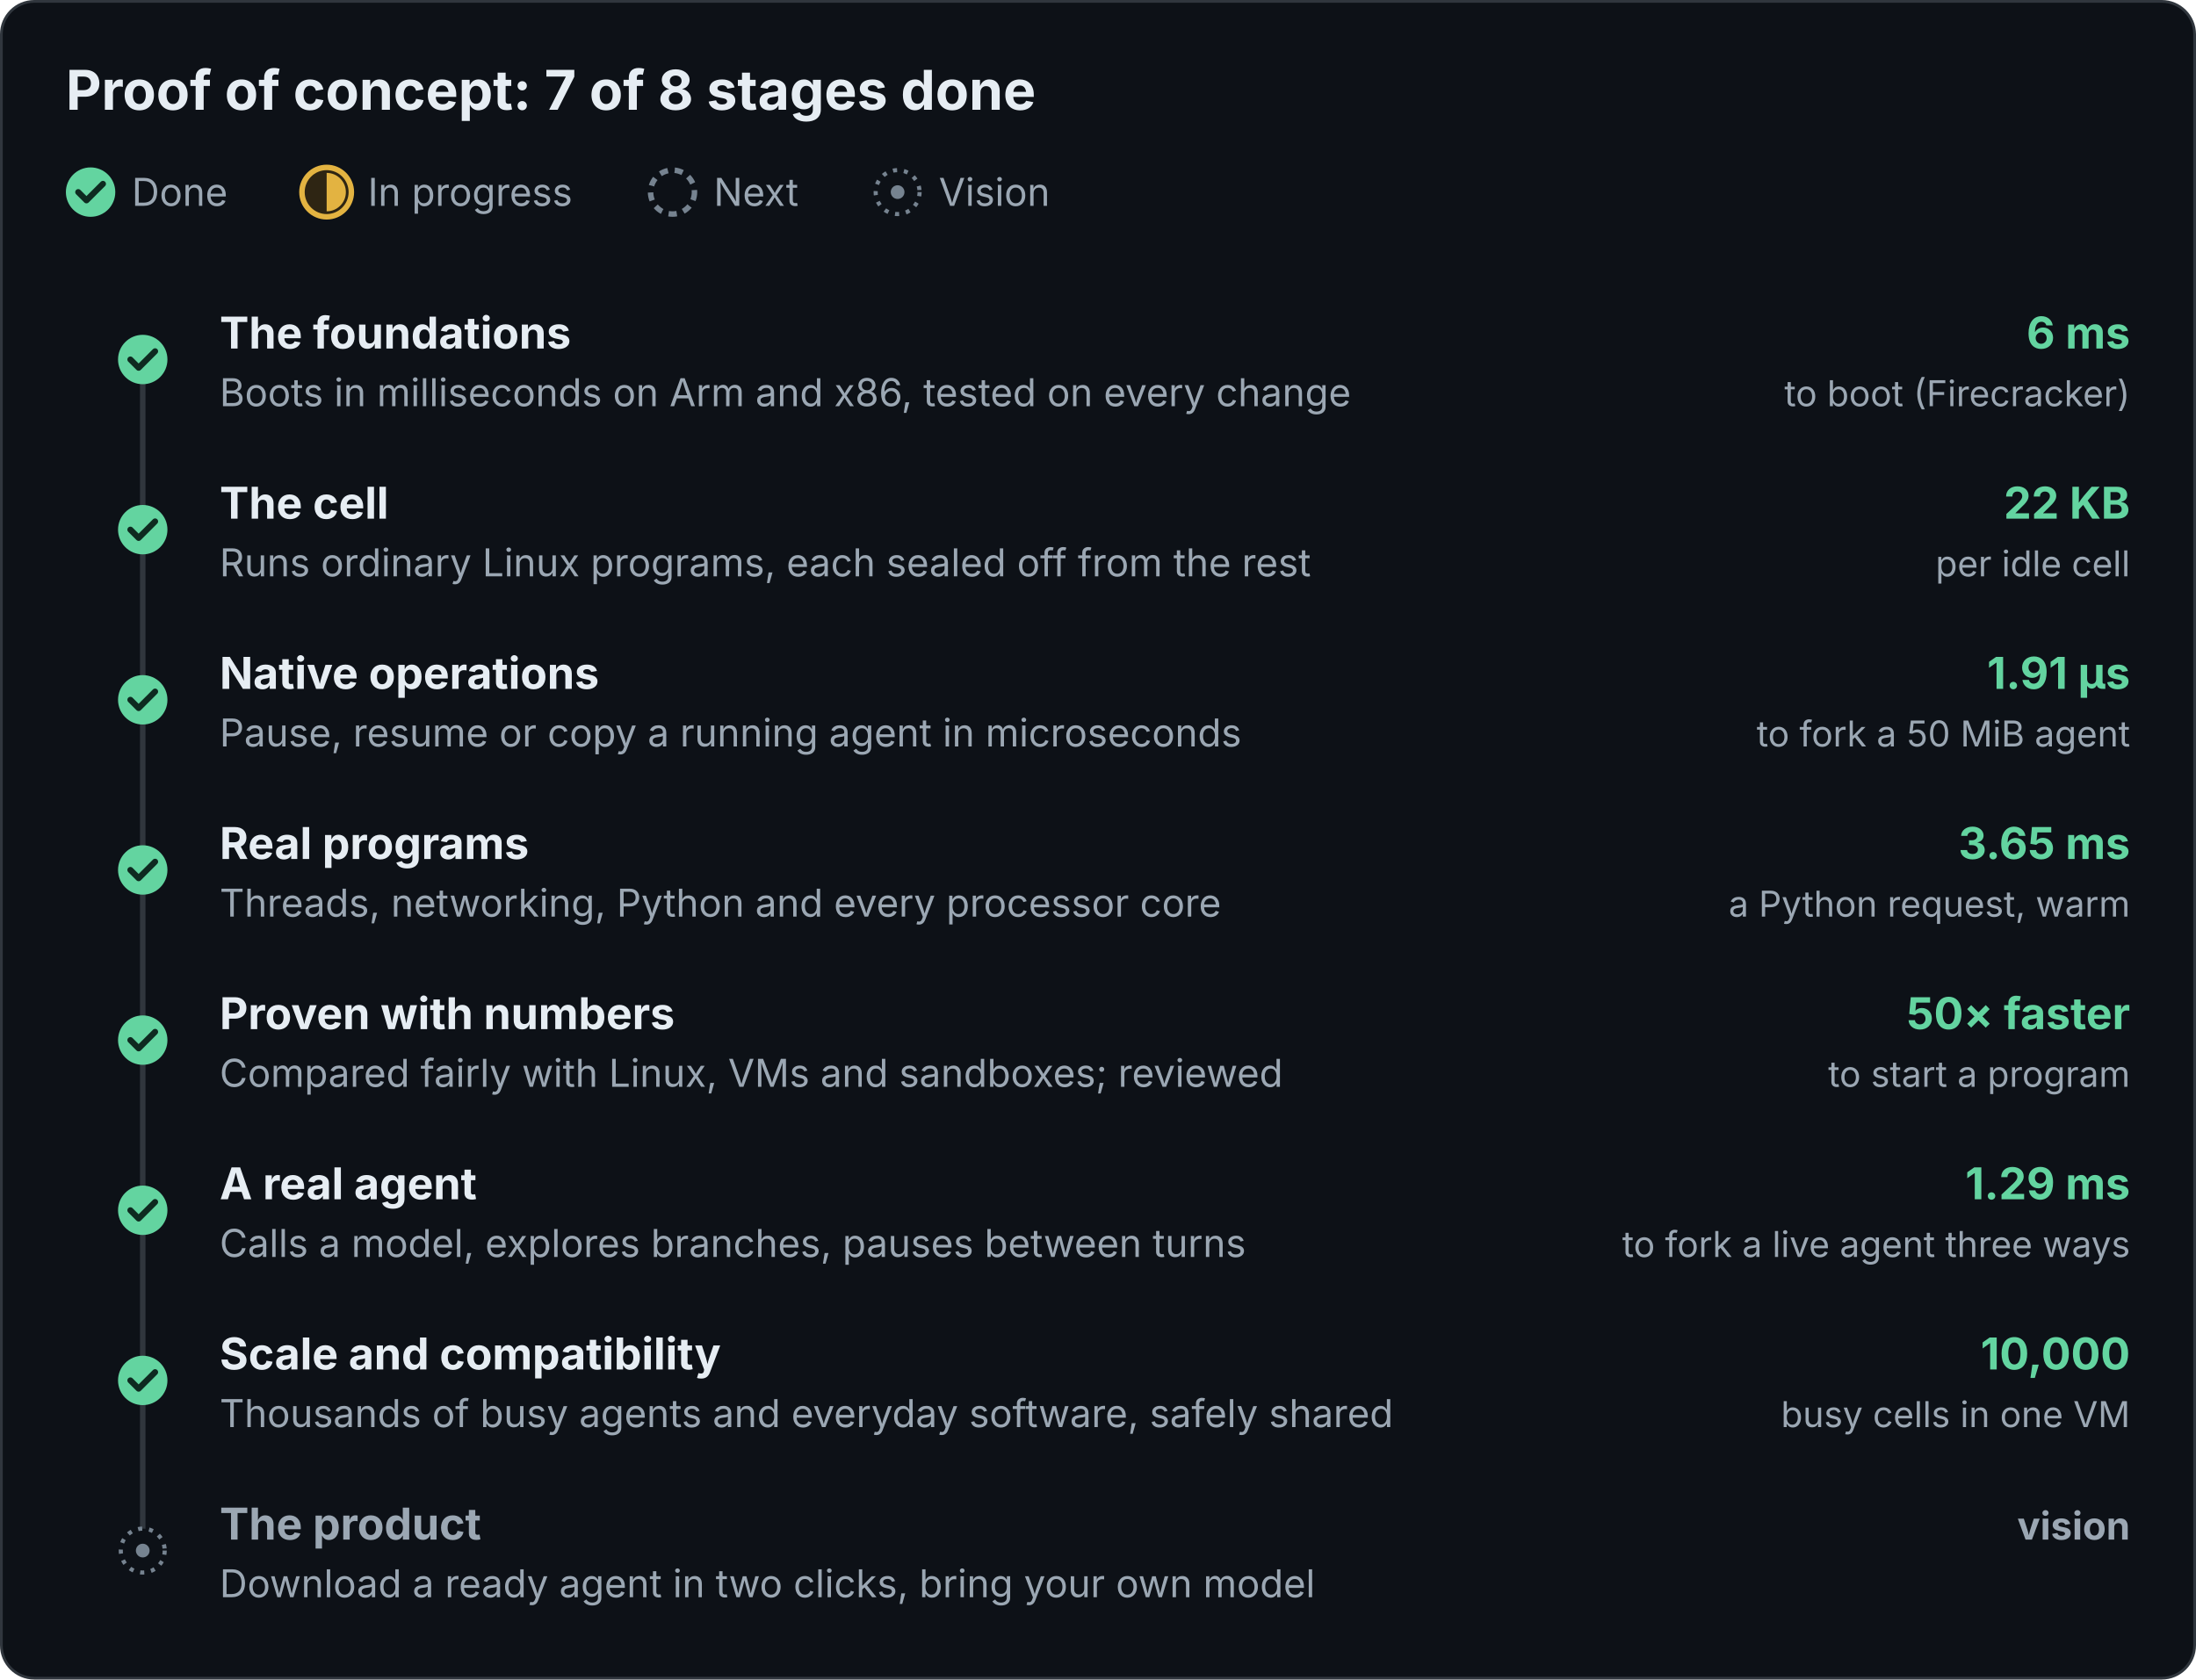
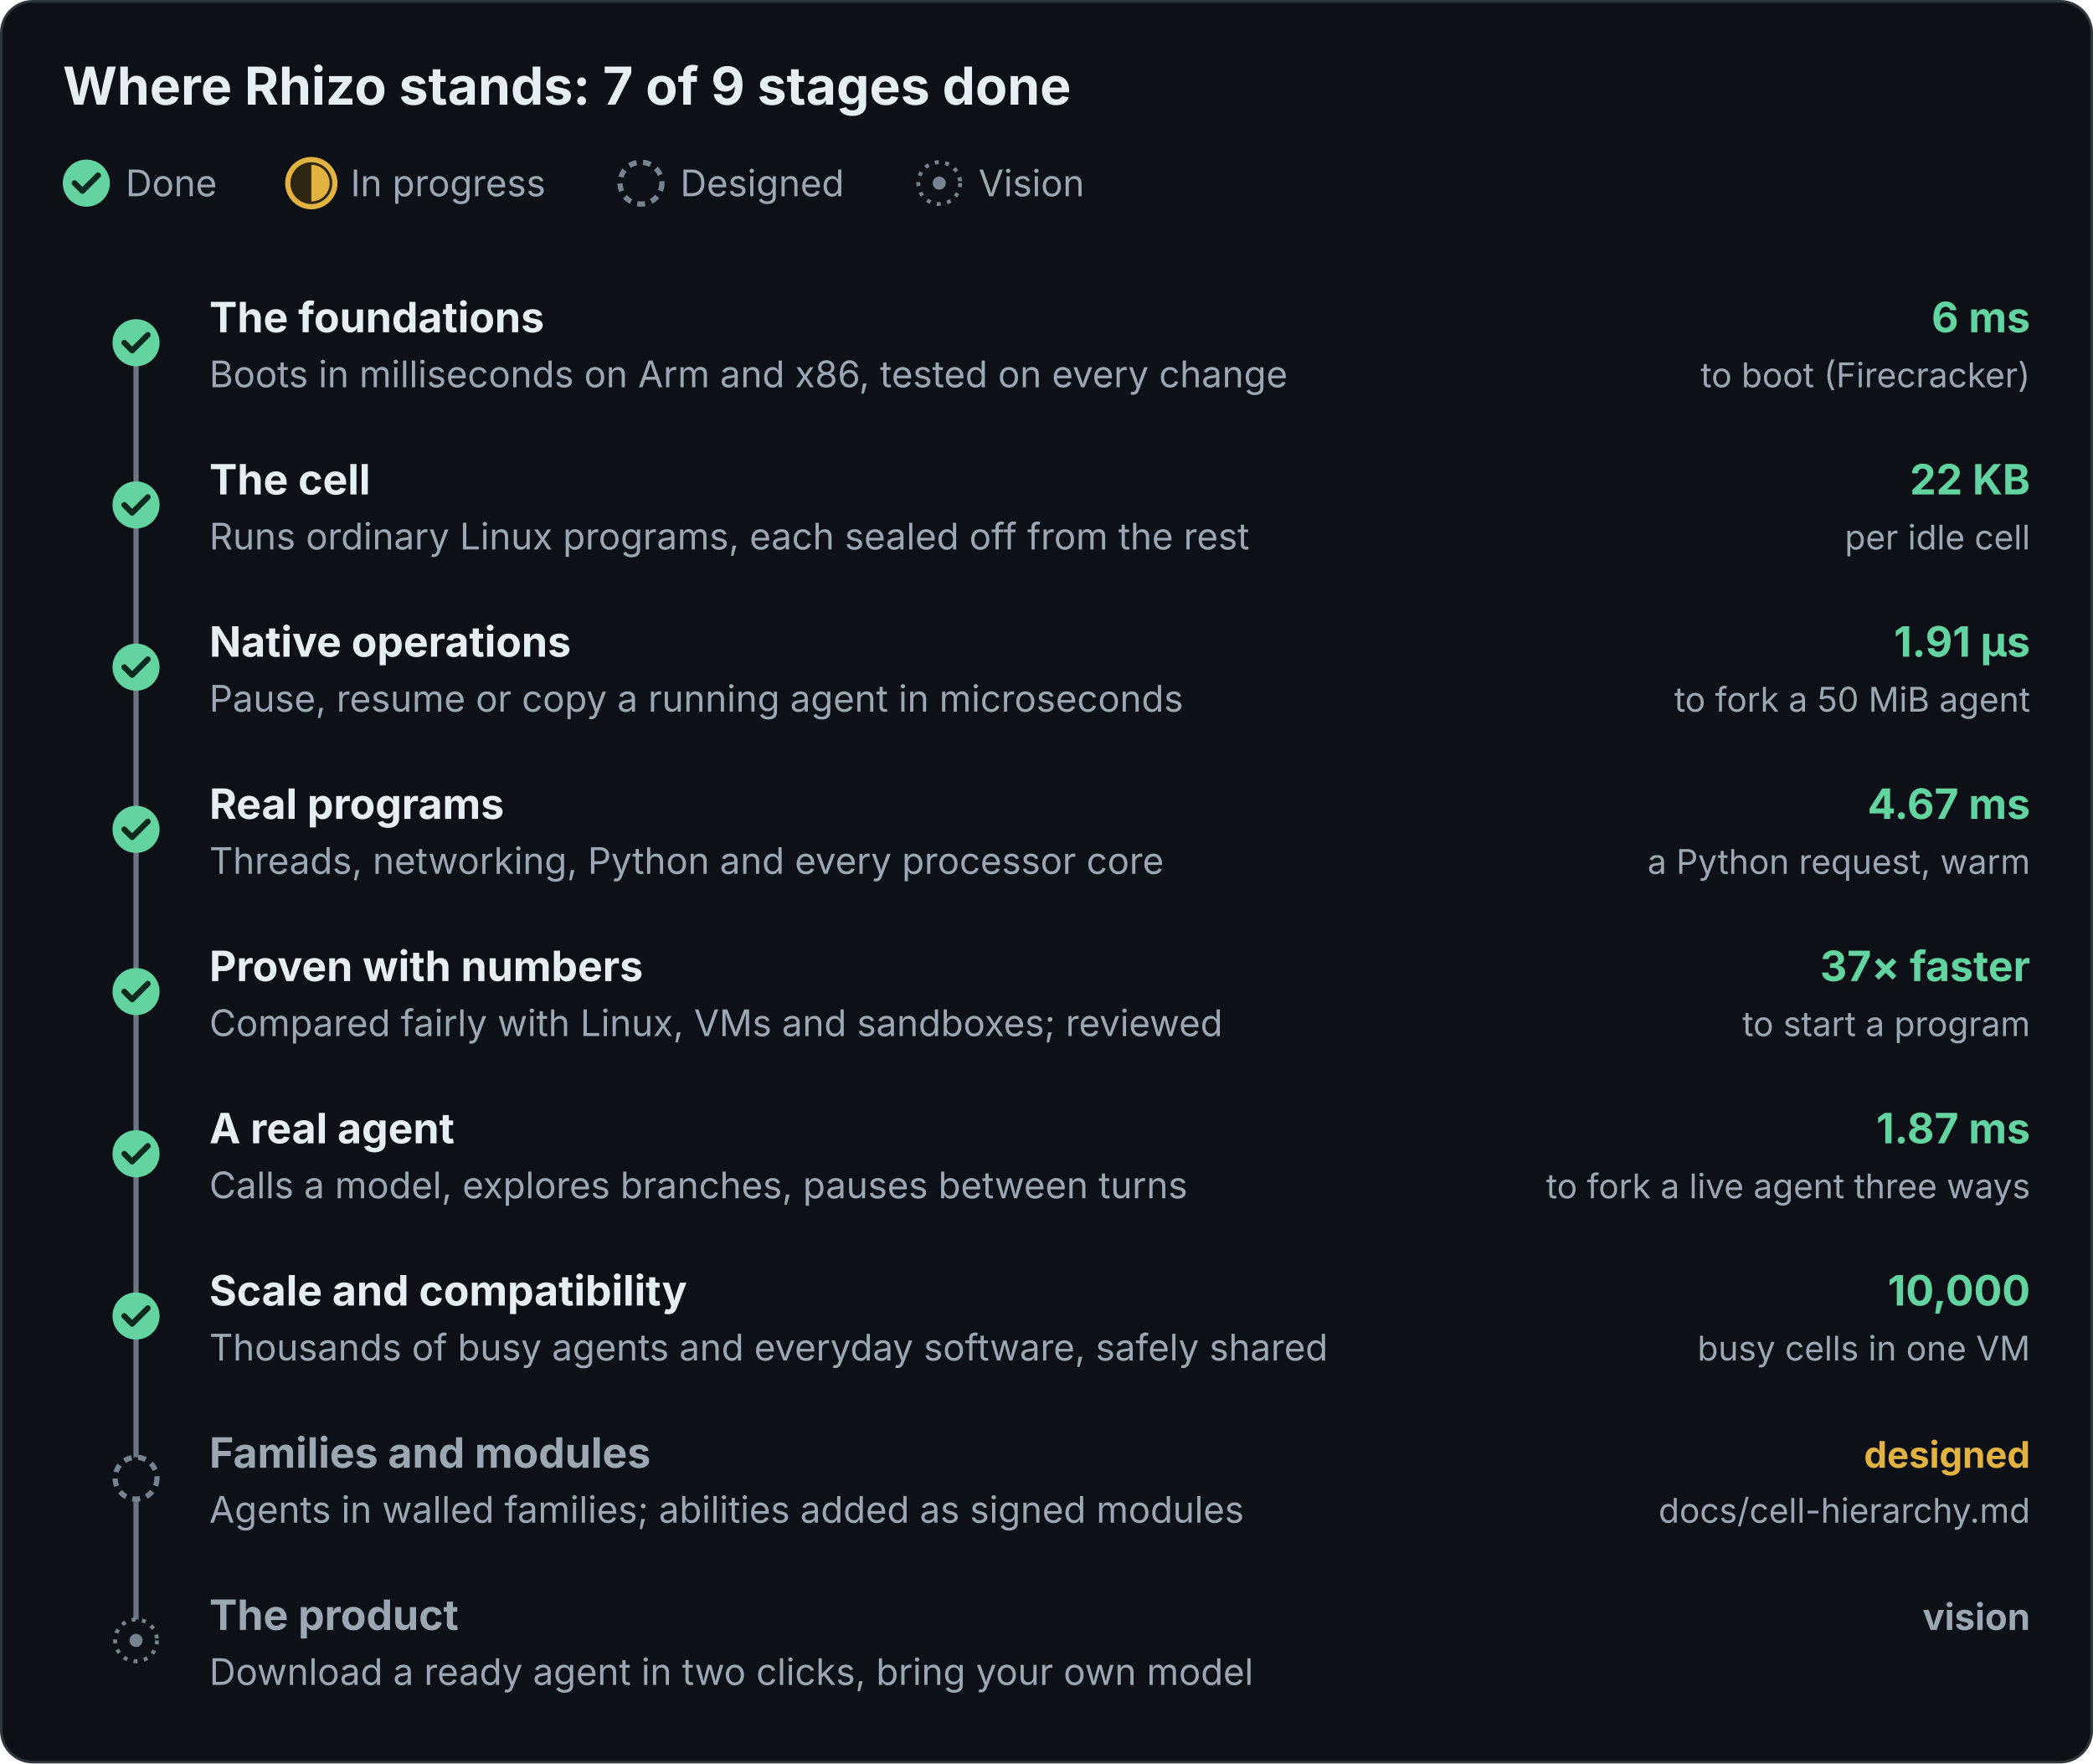
- <svg xmlns="http://www.w3.org/2000/svg" viewBox="0 0 800 612" width="800" height="612" role="img" font-family="Inter, -apple-system, Segoe UI, Helvetica, Arial, sans-serif">
+ <svg xmlns="http://www.w3.org/2000/svg" viewBox="0 0 800 674" width="800" height="674" role="img" font-family="Inter, -apple-system, Segoe UI, Helvetica, Arial, sans-serif">
  <defs>
-     <marker id="a" viewBox="0 0 10 10" refX="9" refY="5" markerWidth="7" markerHeight="7" orient="auto-start-reverse">
+     <marker id="a" viewBox="0 0 10 10" refX="10" refY="5" markerWidth="7" markerHeight="7" orient="auto-start-reverse">
      <path d="M0 0L10 5L0 10z" fill="#8b98a5" />
    </marker>
+     <marker id="g" viewBox="0 0 10 10" refX="10" refY="5" markerWidth="7" markerHeight="7" orient="auto-start-reverse">
+       <path d="M0 0L10 5L0 10z" fill="#63d4a0" />
+     </marker>
+     <marker id="b" viewBox="0 0 10 10" refX="10" refY="5" markerWidth="7" markerHeight="7" orient="auto-start-reverse">
+       <path d="M0 0L10 5L0 10z" fill="#79b8ff" />
+     </marker>
+     <marker id="o" viewBox="0 0 10 10" refX="10" refY="5" markerWidth="7" markerHeight="7" orient="auto-start-reverse">
+       <path d="M0 0L10 5L0 10z" fill="#f2c14e" />
+     </marker>
+     <marker id="r" viewBox="0 0 10 10" refX="10" refY="5" markerWidth="7" markerHeight="7" orient="auto-start-reverse">
+       <path d="M0 0L10 5L0 10z" fill="#ff8a80" />
+     </marker>
  </defs>
-   <rect class="bg" x="0.5" y="0.5" width="799" height="611" rx="12" fill="#0d1117" stroke="#30363d" />
-   <text x="24" y="40" font-size="20" fill="#e6edf3" font-weight="700">Proof of concept: 7 of 8 stages done</text>
+   <rect class="bg" x="0.5" y="0.5" width="799" height="673" rx="12" fill="#0d1117" stroke="#30363d" />
+   <text x="24" y="40" font-size="20" fill="#e6edf3" font-weight="700">Where Rhizo stands: 7 of 9 stages done</text>
  <circle cx="33" cy="70" r="9" fill="#63d4a0" />
  <path d="M28.5 70l3 3l6-6" fill="none" stroke="#0e2a20" stroke-width="2.2" stroke-linecap="round" stroke-linejoin="round" />
  <text x="48" y="75" font-size="14" fill="#9ba7b3">Done</text>
  <circle cx="119" cy="70" r="9" fill="#2e2513" stroke="#e3b341" stroke-width="2" />
  <path d="M119 63A7 7 0 0 1 119 77z" fill="#e3b341" />
  <text x="134" y="75" font-size="14" fill="#9ba7b3">In progress</text>
  <circle cx="245" cy="70" r="8" fill="#0d1117" stroke="#768390" stroke-width="2" stroke-dasharray="3 2.5" />
-   <text x="260" y="75" font-size="14" fill="#9ba7b3">Next</text>
-   <circle cx="327" cy="70" r="8" fill="#0d1117" stroke="#768390" stroke-width="1.5" stroke-dasharray="1.5 2.5" />
-   <circle cx="327" cy="70" r="2.5" fill="#768390" />
-   <text x="342" y="75" font-size="14" fill="#9ba7b3">Vision</text>
-   <line x1="52" y1="131.0" x2="52" y2="565.0" stroke="#30363d" stroke-width="2" />
+   <text x="260" y="75" font-size="14" fill="#9ba7b3">Designed</text>
+   <circle cx="359" cy="70" r="8" fill="#0d1117" stroke="#768390" stroke-width="1.5" stroke-dasharray="1.5 2.5" />
+   <circle cx="359" cy="70" r="2.5" fill="#768390" />
+   <text x="374" y="75" font-size="14" fill="#9ba7b3">Vision</text>
+   <line x1="52" y1="131.0" x2="52" y2="627.0" stroke="#6e7681" stroke-width="2" />
  <circle cx="52" cy="131.0" r="9" fill="#63d4a0" />
  <path d="M47.5 131.0l3 3l6-6" fill="none" stroke="#0e2a20" stroke-width="2.2" stroke-linecap="round" stroke-linejoin="round" />
  <text x="80" y="127.0" font-size="16" fill="#e6edf3" font-weight="700">The foundations</text>
  <text x="80" y="148.0" font-size="14" fill="#9ba7b3">Boots in milliseconds on Arm and x86, tested on every change</text>
  <text x="776" y="127.0" font-size="16" fill="#63d4a0" font-weight="700" text-anchor="end">6 ms</text>
  <text x="776" y="148.0" font-size="13" fill="#9ba7b3" text-anchor="end">to boot (Firecracker)</text>
  <circle cx="52" cy="193.0" r="9" fill="#63d4a0" />
  <path d="M47.5 193.0l3 3l6-6" fill="none" stroke="#0e2a20" stroke-width="2.2" stroke-linecap="round" stroke-linejoin="round" />
  <text x="80" y="189.0" font-size="16" fill="#e6edf3" font-weight="700">The cell</text>
  <text x="80" y="210.0" font-size="14" fill="#9ba7b3">Runs ordinary Linux programs, each sealed off from the rest</text>
  <text x="776" y="189.0" font-size="16" fill="#63d4a0" font-weight="700" text-anchor="end">22 KB</text>
  <text x="776" y="210.0" font-size="13" fill="#9ba7b3" text-anchor="end">per idle cell</text>
  <circle cx="52" cy="255.0" r="9" fill="#63d4a0" />
  <path d="M47.5 255.0l3 3l6-6" fill="none" stroke="#0e2a20" stroke-width="2.2" stroke-linecap="round" stroke-linejoin="round" />
  <text x="80" y="251.0" font-size="16" fill="#e6edf3" font-weight="700">Native operations</text>
  <text x="80" y="272.0" font-size="14" fill="#9ba7b3">Pause, resume or copy a running agent in microseconds</text>
  <text x="776" y="251.0" font-size="16" fill="#63d4a0" font-weight="700" text-anchor="end">1.91 µs</text>
  <text x="776" y="272.0" font-size="13" fill="#9ba7b3" text-anchor="end">to fork a 50 MiB agent</text>
  <circle cx="52" cy="317.0" r="9" fill="#63d4a0" />
  <path d="M47.5 317.0l3 3l6-6" fill="none" stroke="#0e2a20" stroke-width="2.2" stroke-linecap="round" stroke-linejoin="round" />
  <text x="80" y="313.0" font-size="16" fill="#e6edf3" font-weight="700">Real programs</text>
  <text x="80" y="334.0" font-size="14" fill="#9ba7b3">Threads, networking, Python and every processor core</text>
-   <text x="776" y="313.0" font-size="16" fill="#63d4a0" font-weight="700" text-anchor="end">3.65 ms</text>
+   <text x="776" y="313.0" font-size="16" fill="#63d4a0" font-weight="700" text-anchor="end">4.67 ms</text>
  <text x="776" y="334.0" font-size="13" fill="#9ba7b3" text-anchor="end">a Python request, warm</text>
  <circle cx="52" cy="379.0" r="9" fill="#63d4a0" />
  <path d="M47.5 379.0l3 3l6-6" fill="none" stroke="#0e2a20" stroke-width="2.2" stroke-linecap="round" stroke-linejoin="round" />
  <text x="80" y="375.0" font-size="16" fill="#e6edf3" font-weight="700">Proven with numbers</text>
  <text x="80" y="396.0" font-size="14" fill="#9ba7b3">Compared fairly with Linux, VMs and sandboxes; reviewed</text>
-   <text x="776" y="375.0" font-size="16" fill="#63d4a0" font-weight="700" text-anchor="end">50× faster</text>
+   <text x="776" y="375.0" font-size="16" fill="#63d4a0" font-weight="700" text-anchor="end">37× faster</text>
  <text x="776" y="396.0" font-size="13" fill="#9ba7b3" text-anchor="end">to start a program</text>
  <circle cx="52" cy="441.0" r="9" fill="#63d4a0" />
  <path d="M47.5 441.0l3 3l6-6" fill="none" stroke="#0e2a20" stroke-width="2.2" stroke-linecap="round" stroke-linejoin="round" />
  <text x="80" y="437.0" font-size="16" fill="#e6edf3" font-weight="700">A real agent</text>
  <text x="80" y="458.0" font-size="14" fill="#9ba7b3">Calls a model, explores branches, pauses between turns</text>
-   <text x="776" y="437.0" font-size="16" fill="#63d4a0" font-weight="700" text-anchor="end">1.29 ms</text>
+   <text x="776" y="437.0" font-size="16" fill="#63d4a0" font-weight="700" text-anchor="end">1.87 ms</text>
  <text x="776" y="458.0" font-size="13" fill="#9ba7b3" text-anchor="end">to fork a live agent three ways</text>
  <circle cx="52" cy="503.0" r="9" fill="#63d4a0" />
  <path d="M47.5 503.0l3 3l6-6" fill="none" stroke="#0e2a20" stroke-width="2.2" stroke-linecap="round" stroke-linejoin="round" />
  <text x="80" y="499.0" font-size="16" fill="#e6edf3" font-weight="700">Scale and compatibility</text>
  <text x="80" y="520.0" font-size="14" fill="#9ba7b3">Thousands of busy agents and everyday software, safely shared</text>
  <text x="776" y="499.0" font-size="16" fill="#63d4a0" font-weight="700" text-anchor="end">10,000</text>
  <text x="776" y="520.0" font-size="13" fill="#9ba7b3" text-anchor="end">busy cells in one VM</text>
-   <circle cx="52" cy="565.0" r="8" fill="#0d1117" stroke="#768390" stroke-width="1.5" stroke-dasharray="1.5 2.5" />
-   <circle cx="52" cy="565.0" r="2.5" fill="#768390" />
-   <text x="80" y="561.0" font-size="16" fill="#9ba7b3" font-weight="700">The product</text>
-   <text x="80" y="582.0" font-size="14" fill="#9ba7b3">Download a ready agent in two clicks, bring your own model</text>
-   <text x="776" y="561.0" font-size="14" fill="#9ba7b3" font-weight="700" text-anchor="end">vision</text>
+   <circle cx="52" cy="565.0" r="8" fill="#0d1117" stroke="#768390" stroke-width="2" stroke-dasharray="3 2.5" />
+   <text x="80" y="561.0" font-size="16" fill="#9ba7b3" font-weight="700">Families and modules</text>
+   <text x="80" y="582.0" font-size="14" fill="#9ba7b3">Agents in walled families; abilities added as signed modules</text>
+   <text x="776" y="561.0" font-size="14" fill="#e3b341" font-weight="700" text-anchor="end">designed</text>
+   <text x="776" y="582.0" font-size="13" fill="#9ba7b3" text-anchor="end">docs/cell-hierarchy.md</text>
+   <circle cx="52" cy="627.0" r="8" fill="#0d1117" stroke="#768390" stroke-width="1.5" stroke-dasharray="1.5 2.5" />
+   <circle cx="52" cy="627.0" r="2.5" fill="#768390" />
+   <text x="80" y="623.0" font-size="16" fill="#9ba7b3" font-weight="700">The product</text>
+   <text x="80" y="644.0" font-size="14" fill="#9ba7b3">Download a ready agent in two clicks, bring your own model</text>
+   <text x="776" y="623.0" font-size="14" fill="#9ba7b3" font-weight="700" text-anchor="end">vision</text>
</svg>
